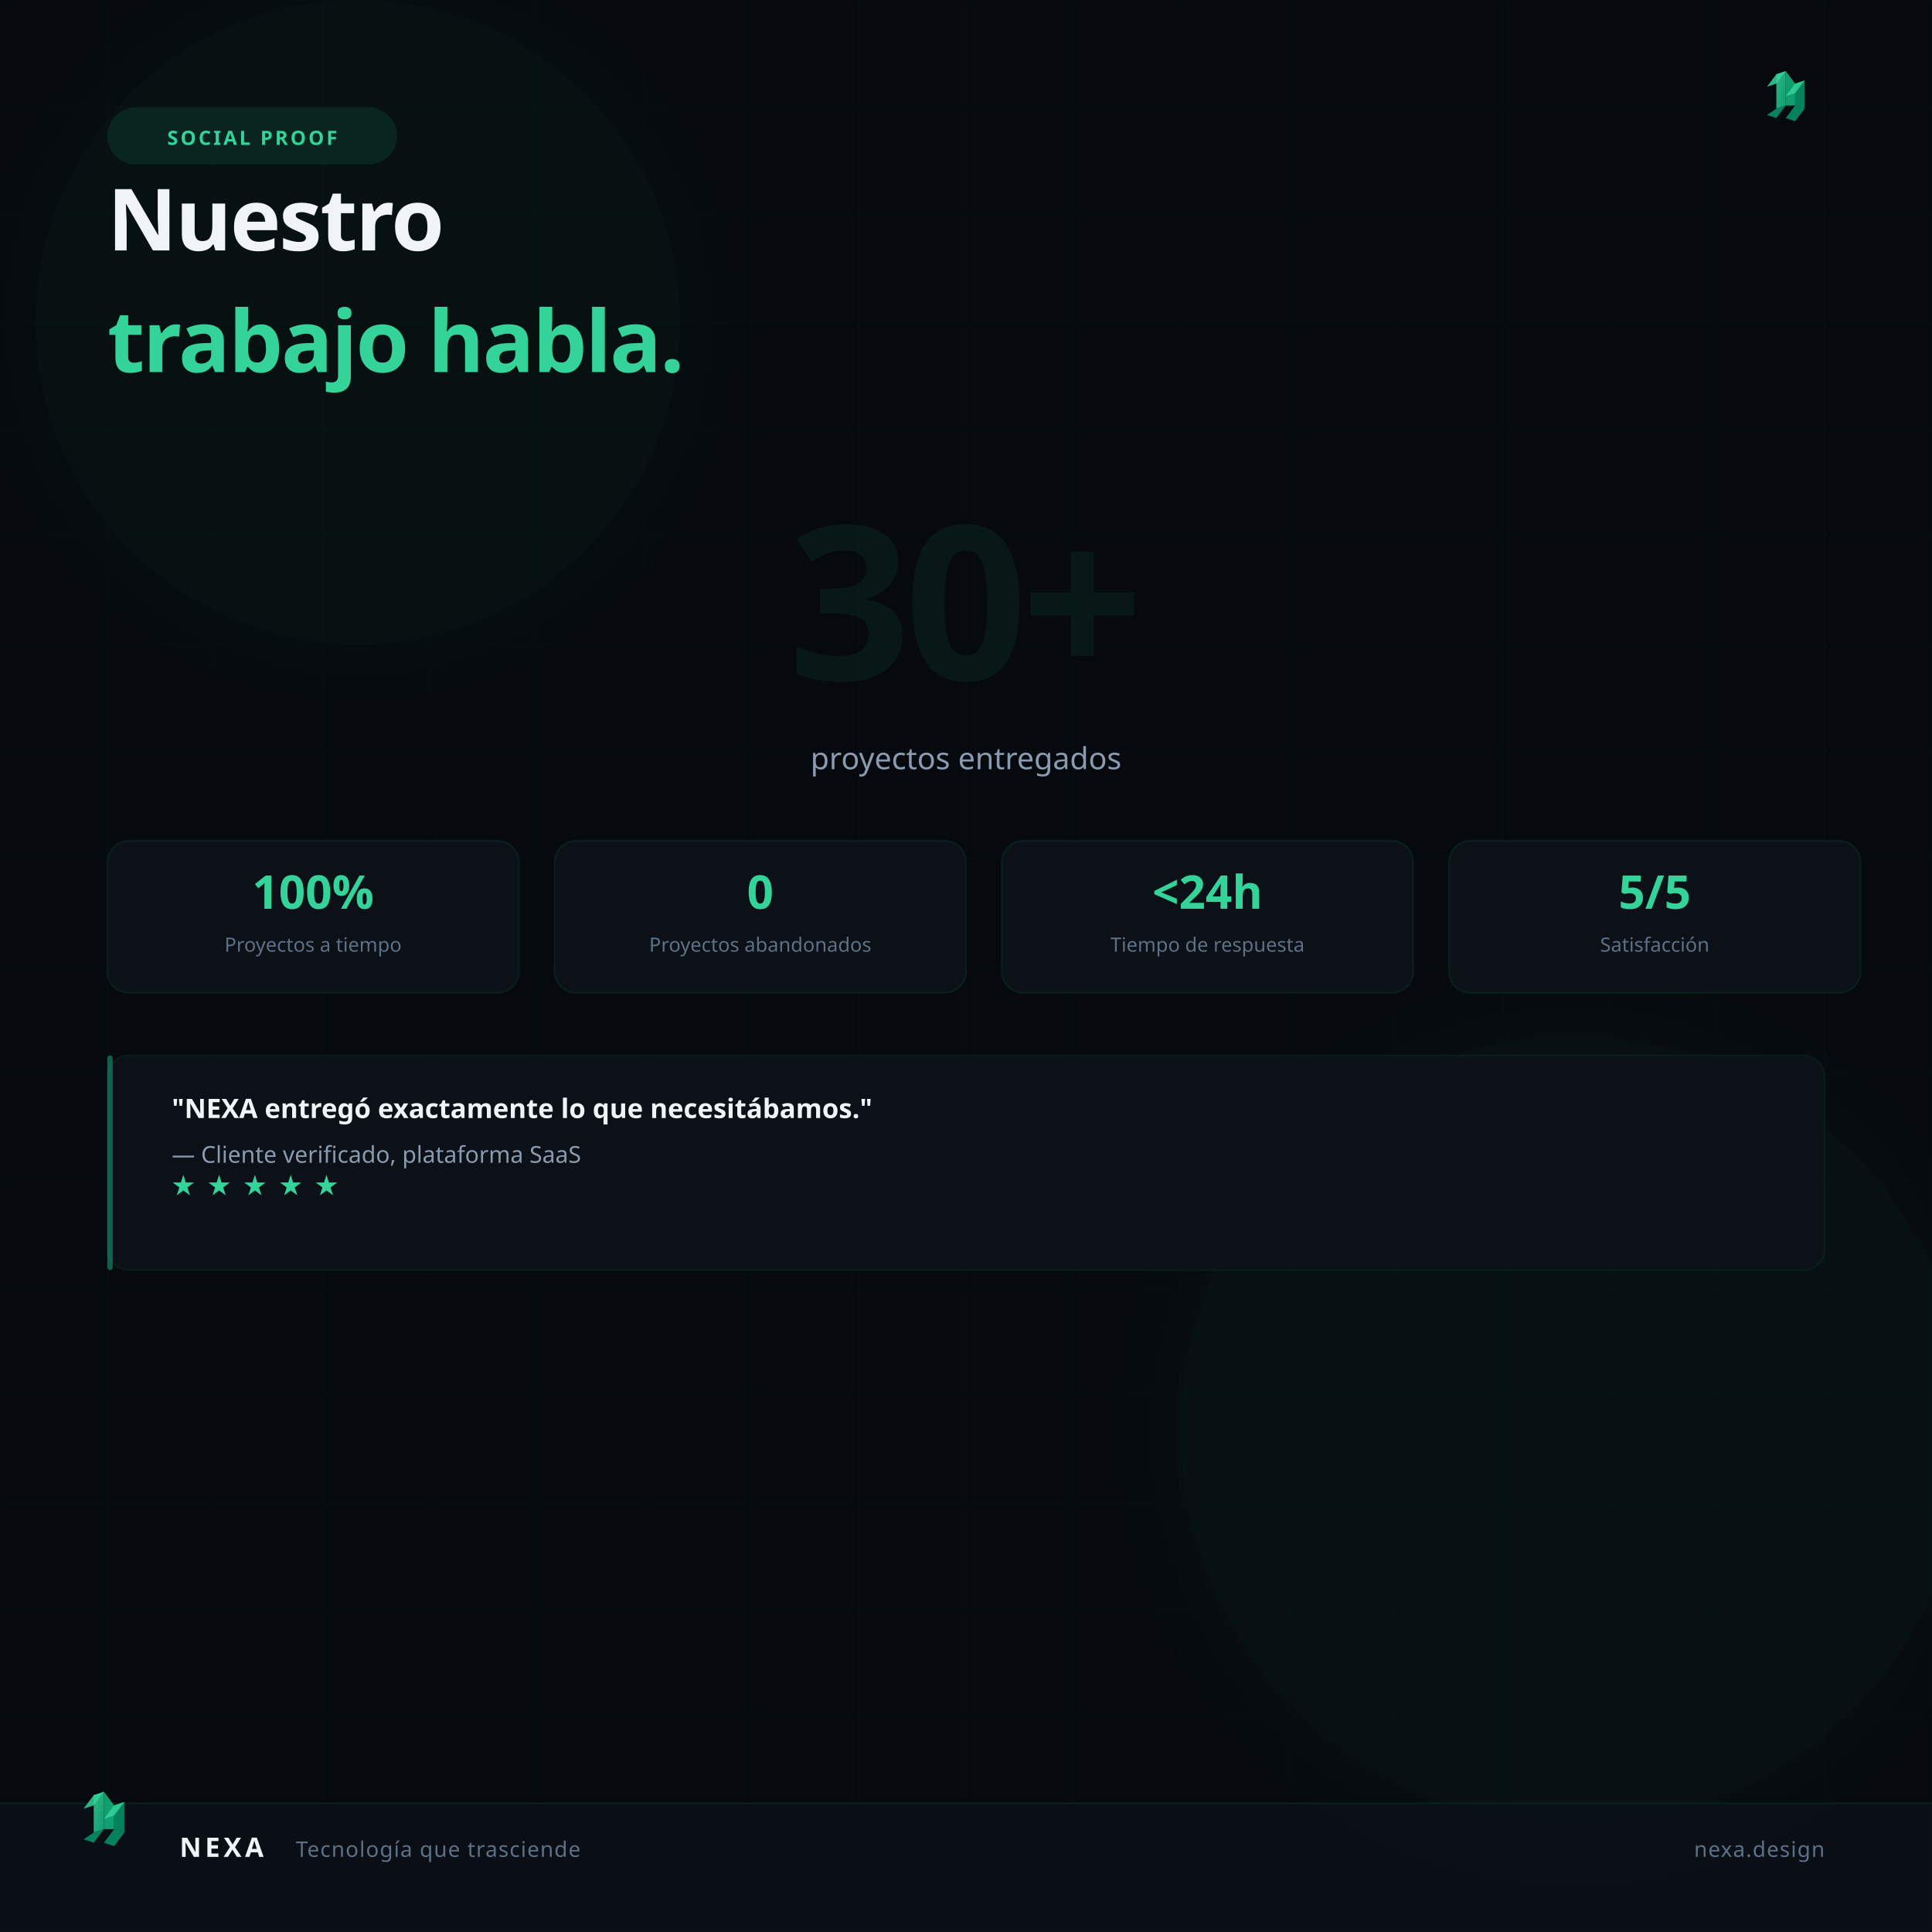
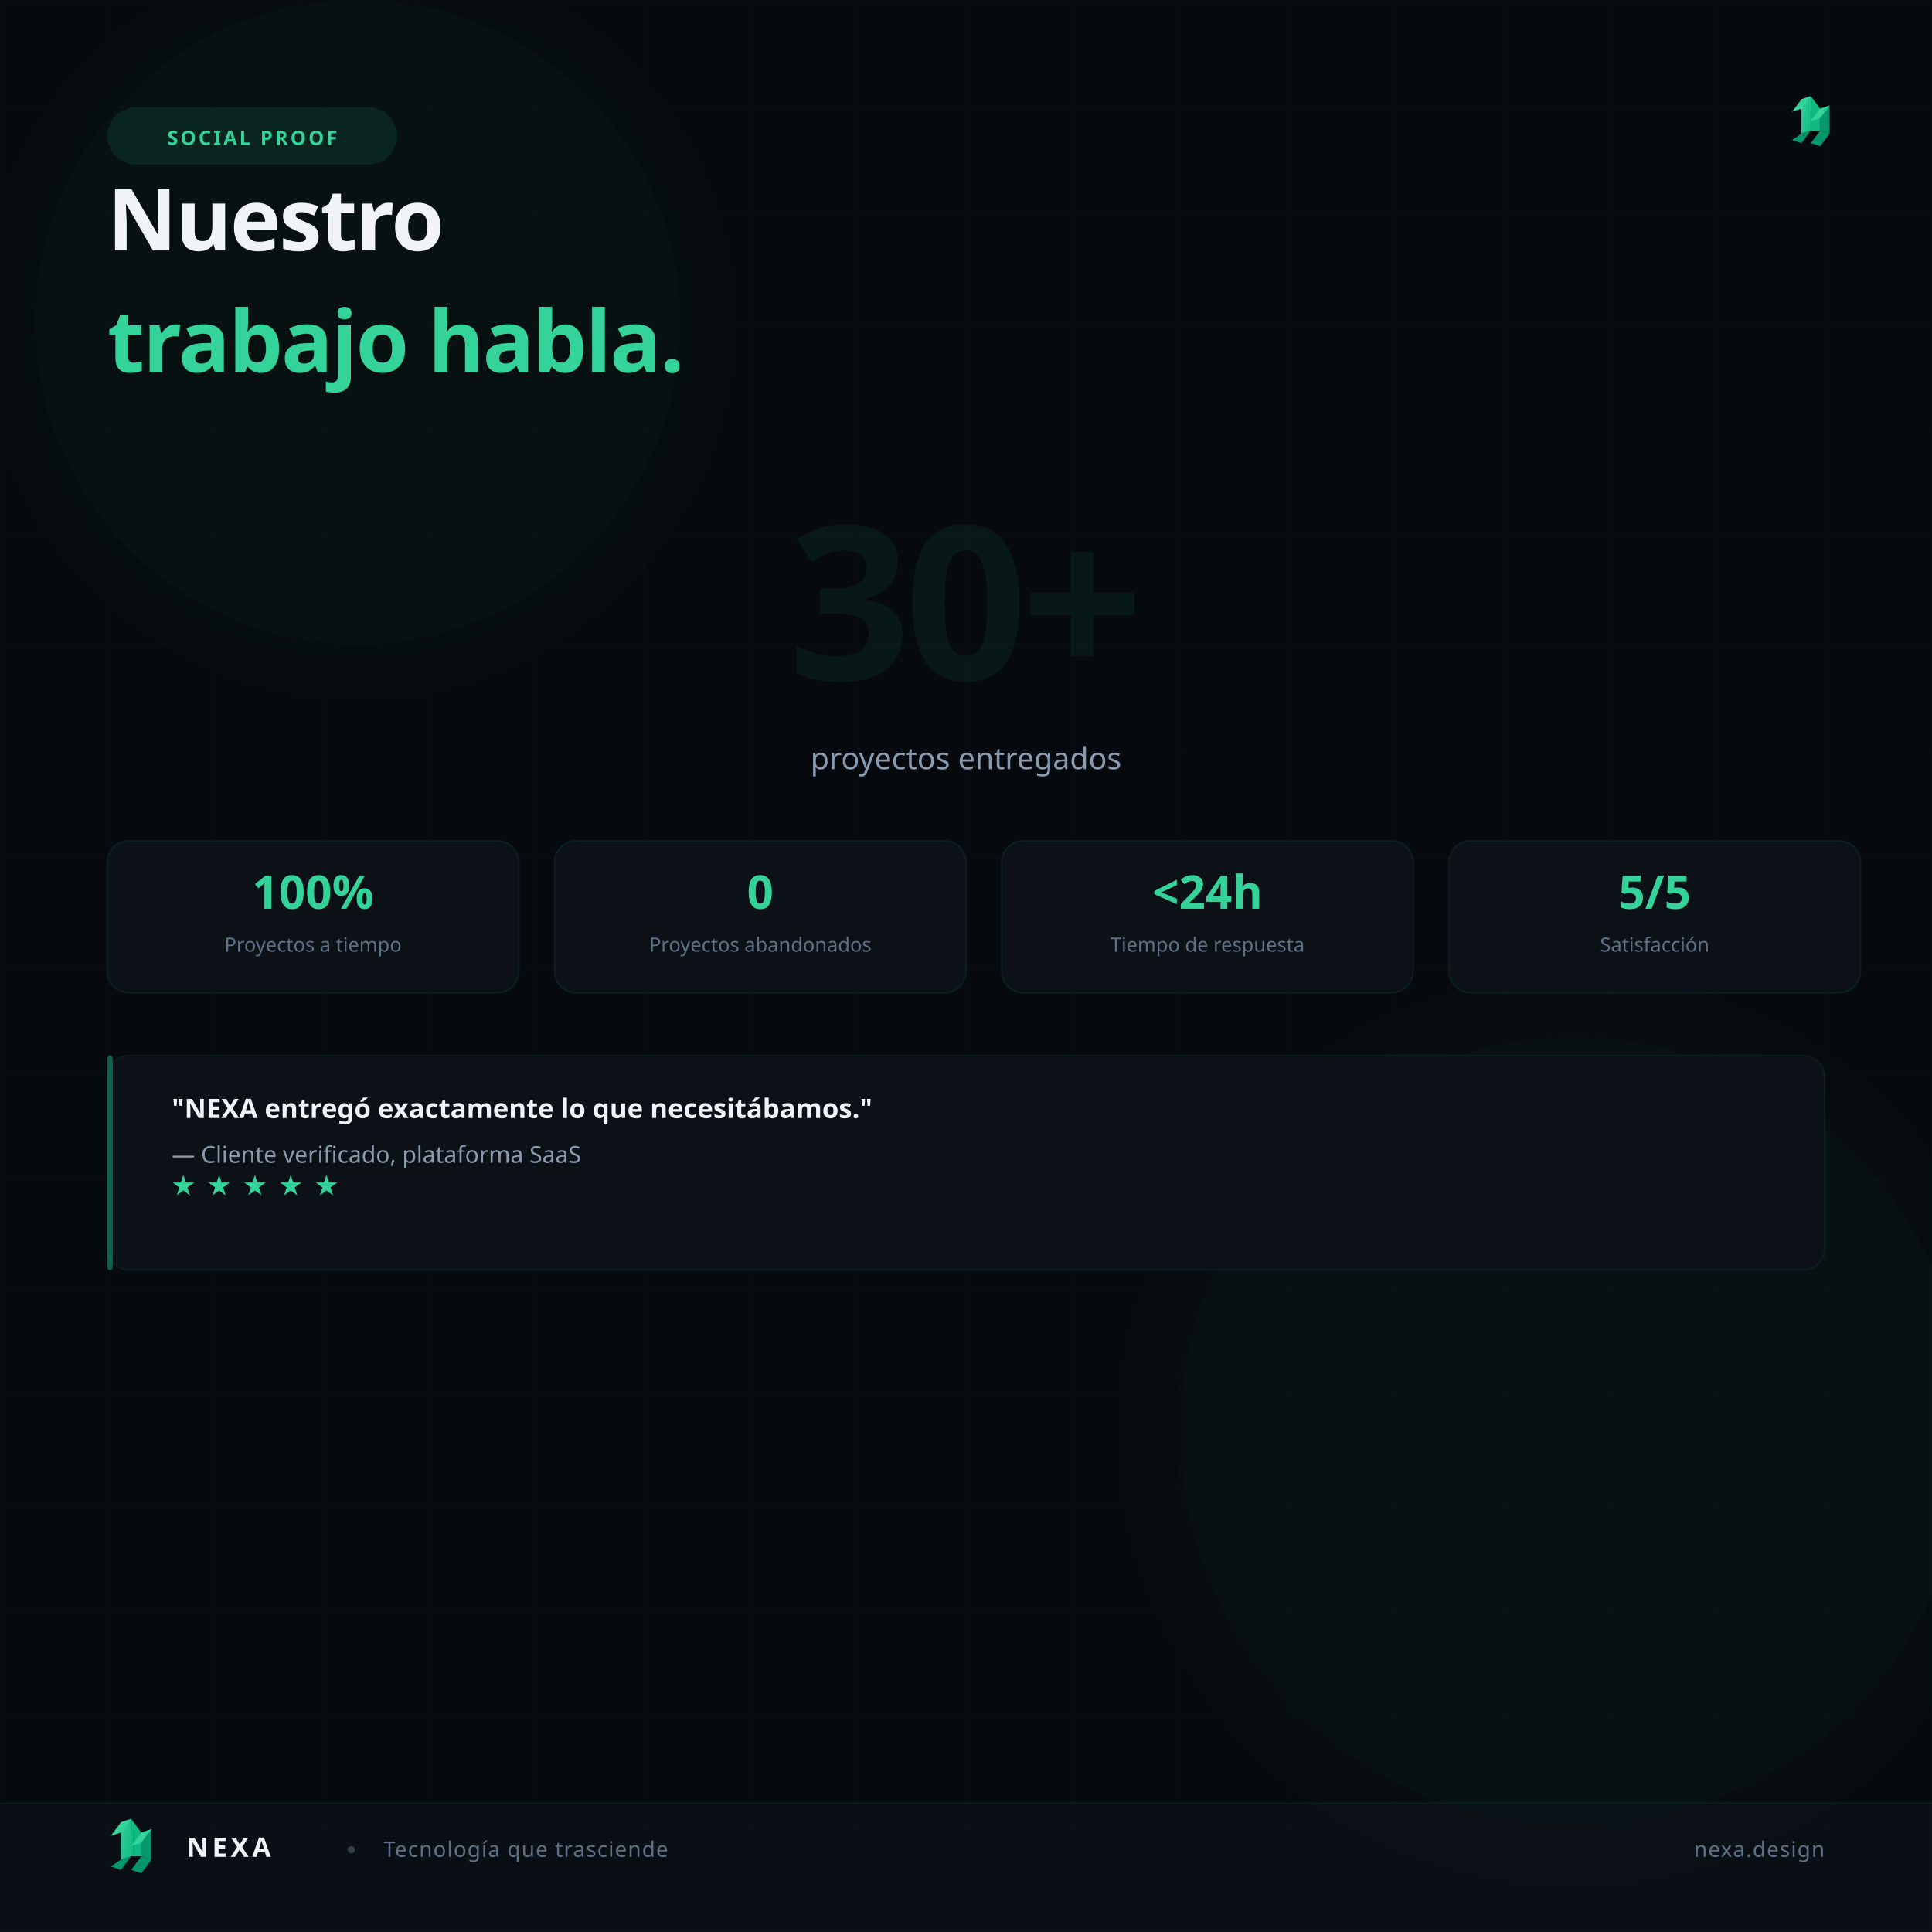
<svg xmlns="http://www.w3.org/2000/svg" width="1080" height="1080" viewBox="0 0 1080 1080">
  <rect width="1080" height="1080" fill="#060A0E" />
  <g opacity="0.02" stroke="#10B981" stroke-width="0.5" fill="none">
    <line x1="0" y1="0" x2="0" y2="1080" />
    <line x1="60" y1="0" x2="60" y2="1080" />
    <line x1="120" y1="0" x2="120" y2="1080" />
    <line x1="180" y1="0" x2="180" y2="1080" />
    <line x1="240" y1="0" x2="240" y2="1080" />
    <line x1="300" y1="0" x2="300" y2="1080" />
    <line x1="360" y1="0" x2="360" y2="1080" />
    <line x1="420" y1="0" x2="420" y2="1080" />
    <line x1="480" y1="0" x2="480" y2="1080" />
    <line x1="540" y1="0" x2="540" y2="1080" />
    <line x1="600" y1="0" x2="600" y2="1080" />
    <line x1="660" y1="0" x2="660" y2="1080" />
    <line x1="720" y1="0" x2="720" y2="1080" />
    <line x1="780" y1="0" x2="780" y2="1080" />
    <line x1="840" y1="0" x2="840" y2="1080" />
    <line x1="900" y1="0" x2="900" y2="1080" />
    <line x1="960" y1="0" x2="960" y2="1080" />
    <line x1="1020" y1="0" x2="1020" y2="1080" />
    <line x1="1080" y1="0" x2="1080" y2="1080" />
    <line x1="0" y1="0" x2="1080" y2="0" />
    <line x1="0" y1="60" x2="1080" y2="60" />
    <line x1="0" y1="120" x2="1080" y2="120" />
    <line x1="0" y1="180" x2="1080" y2="180" />
    <line x1="0" y1="240" x2="1080" y2="240" />
    <line x1="0" y1="300" x2="1080" y2="300" />
    <line x1="0" y1="360" x2="1080" y2="360" />
    <line x1="0" y1="420" x2="1080" y2="420" />
    <line x1="0" y1="480" x2="1080" y2="480" />
    <line x1="0" y1="540" x2="1080" y2="540" />
    <line x1="0" y1="600" x2="1080" y2="600" />
    <line x1="0" y1="660" x2="1080" y2="660" />
    <line x1="0" y1="720" x2="1080" y2="720" />
    <line x1="0" y1="780" x2="1080" y2="780" />
    <line x1="0" y1="840" x2="1080" y2="840" />
    <line x1="0" y1="900" x2="1080" y2="900" />
    <line x1="0" y1="960" x2="1080" y2="960" />
    <line x1="0" y1="1020" x2="1080" y2="1020" />
    <line x1="0" y1="1080" x2="1080" y2="1080" />
  </g>
  <defs>
    <filter id="g">
      <feGaussianBlur stdDeviation="22.5" result="b" />
      <feMerge>
        <feMergeNode in="b" />
        <feMergeNode in="SourceGraphic" />
      </feMerge>
    </filter>
  </defs>
  <circle cx="200" cy="180" r="180" fill="#10B981" opacity="0.04" filter="url(#g)" />
  <defs>
    <filter id="g2">
      <feGaussianBlur stdDeviation="27.5" result="b" />
      <feMerge>
        <feMergeNode in="b" />
        <feMergeNode in="SourceGraphic" />
      </feMerge>
    </filter>
  </defs>
  <circle cx="880" cy="800" r="220" fill="#34D399" opacity="0.03" filter="url(#g2)" />
  <g>
    <rect x="60" y="60" width="162" height="32" rx="16" fill="#10B981" opacity="0.12" />
    <text x="141" y="81" font-family="Syne, sans-serif" font-weight="700" font-size="11" fill="#34D399" text-anchor="middle" letter-spacing="0.12em">SOCIAL PROOF</text>
  </g>
-   <g transform="translate(1000, 52) scale(0.35)">
+   <g transform="translate(1014, 66) scale(0.35)">
    <defs>
-       <linearGradient id="logoGrad" x1="0%" y1="0%" x2="100%" y2="100%">
+       <linearGradient id="grad1" x1="0%" y1="0%" x2="100%" y2="100%">
        <stop offset="0%" stop-color="#34D399" />
        <stop offset="100%" stop-color="#10B981" />
      </linearGradient>
    </defs>
-     <polygon points="-20,-30 -5,-35 -5,20 -20,25" fill="url(#logoGrad)" opacity="0.85" />
-     <polygon points="-20,-30 -5,-35 -20,-15 -35,-10" fill="#34D399" opacity="0.85" />
-     <polygon points="-20,25 -5,20 -20,40 -35,35" fill="#059669" opacity="0.85" />
-     <polygon points="-5,-35 10,-15 10,20 -5,20" fill="#10B981" opacity="0.85" />
-     <polygon points="10,-15 25,-20 25,25 10,20" fill="#059669" opacity="0.85" />
-     <polygon points="10,-15 25,-20 10,0 -5,5" fill="#34D399" opacity="0.85" />
-     <polygon points="10,20 25,25 10,45 -5,40" fill="#059669" opacity="0.85" />
+     <polygon points="-20,-30 -5,-35 -5,20 -20,25" fill="url(#grad1)" />
+     <polygon points="-20,-30 -5,-35 -20,-15 -35,-10" fill="#34D399" />
+     <polygon points="-20,25 -5,20 -20,40 -35,35" fill="#059669" />
+     <polygon points="-5,-35 10,-15 10,20 -5,20" fill="#10B981" />
+     <polygon points="10,-15 25,-20 25,25 10,20" fill="#059669" />
+     <polygon points="10,-15 25,-20 10,0 -5,5" fill="#34D399" />
+     <polygon points="10,20 25,25 10,45 -5,40" fill="#059669" />
  </g>
  <text x="60" y="140" font-family="Syne, sans-serif" font-weight="800" font-size="48" fill="#F0F4F8" letter-spacing="-0.02em">Nuestro</text>
  <text x="60" y="208" font-family="Syne, sans-serif" font-weight="800" font-size="48" fill="#34D399" letter-spacing="-0.02em">trabajo habla.</text>
  <text x="540" y="380" font-family="Syne, sans-serif" font-weight="800" font-size="120" fill="#10B981" opacity="0.08" text-anchor="middle" letter-spacing="-0.03em">30+</text>
  <text x="540" y="430" font-family="DM Sans, sans-serif" font-weight="400" font-size="17" fill="#8A9BB0" text-anchor="middle">proyectos entregados</text>
  <g transform="translate(60, 470)">
    <g transform="translate(0, 0)">
      <rect x="0" y="0" width="230" height="85" rx="12" fill="#0B1117" stroke="#10B981" stroke-opacity="0.1" stroke-width="1" />
      <text x="115" y="38" font-family="Syne, sans-serif" font-weight="800" font-size="26" fill="#34D399" text-anchor="middle">100%</text>
      <text x="115" y="62" font-family="DM Sans, sans-serif" font-weight="400" font-size="11" fill="#5E7085" text-anchor="middle">Proyectos a tiempo</text>
    </g>
    <g transform="translate(250, 0)">
      <rect x="0" y="0" width="230" height="85" rx="12" fill="#0B1117" stroke="#10B981" stroke-opacity="0.1" stroke-width="1" />
      <text x="115" y="38" font-family="Syne, sans-serif" font-weight="800" font-size="26" fill="#34D399" text-anchor="middle">0</text>
      <text x="115" y="62" font-family="DM Sans, sans-serif" font-weight="400" font-size="11" fill="#5E7085" text-anchor="middle">Proyectos abandonados</text>
    </g>
    <g transform="translate(500, 0)">
      <rect x="0" y="0" width="230" height="85" rx="12" fill="#0B1117" stroke="#10B981" stroke-opacity="0.1" stroke-width="1" />
      <text x="115" y="38" font-family="Syne, sans-serif" font-weight="800" font-size="26" fill="#34D399" text-anchor="middle">&lt;24h</text>
      <text x="115" y="62" font-family="DM Sans, sans-serif" font-weight="400" font-size="11" fill="#5E7085" text-anchor="middle">Tiempo de respuesta</text>
    </g>
    <g transform="translate(750, 0)">
      <rect x="0" y="0" width="230" height="85" rx="12" fill="#0B1117" stroke="#10B981" stroke-opacity="0.1" stroke-width="1" />
      <text x="115" y="38" font-family="Syne, sans-serif" font-weight="800" font-size="26" fill="#34D399" text-anchor="middle">5/5</text>
      <text x="115" y="62" font-family="DM Sans, sans-serif" font-weight="400" font-size="11" fill="#5E7085" text-anchor="middle">Satisfacción</text>
    </g>
  </g>
  <g transform="translate(60, 590)">
    <rect x="0" y="0" width="960" height="120" rx="12" fill="#0B1117" stroke="#10B981" stroke-opacity="0.08" stroke-width="1" />
    <rect x="0" y="0" width="3" height="120" rx="1.5" fill="#10B981" opacity="0.5" />
    <text x="36" y="35" font-family="Syne, sans-serif" font-weight="700" font-size="15" fill="#F0F4F8">"NEXA entregó exactamente lo que necesitábamos."</text>
    <text x="36" y="60" font-family="DM Sans, sans-serif" font-weight="400" font-size="13" fill="#8A9BB0">— Cliente verificado, plataforma SaaS</text>
    <g transform="translate(36, 78)">
      <text x="0" y="0" font-size="16" fill="#34D399">★</text>
      <text x="20" y="0" font-size="16" fill="#34D399">★</text>
      <text x="40" y="0" font-size="16" fill="#34D399">★</text>
      <text x="60" y="0" font-size="16" fill="#34D399">★</text>
      <text x="80" y="0" font-size="16" fill="#34D399">★</text>
    </g>
  </g>
  <g>
    <rect x="0" y="1008" width="1080" height="72" fill="#0B1117" opacity="0.85" />
    <line x1="0" y1="1008" x2="1080" y2="1008" stroke="#10B981" stroke-opacity="0.1" stroke-width="1" />
    <g transform="translate(60, 1032)">
-       <g transform="translate(0, -17.1) scale(0.38)">
+       <g transform="translate(15.2, -1.9) scale(0.38)">
        <defs>
-           <linearGradient id="logoGrad" x1="0%" y1="0%" x2="100%" y2="100%">
+           <linearGradient id="grad1" x1="0%" y1="0%" x2="100%" y2="100%">
            <stop offset="0%" stop-color="#34D399" />
            <stop offset="100%" stop-color="#10B981" />
          </linearGradient>
        </defs>
-         <polygon points="-20,-30 -5,-35 -5,20 -20,25" fill="url(#logoGrad)" opacity="0.85" />
-         <polygon points="-20,-30 -5,-35 -20,-15 -35,-10" fill="#34D399" opacity="0.85" />
-         <polygon points="-20,25 -5,20 -20,40 -35,35" fill="#059669" opacity="0.85" />
-         <polygon points="-5,-35 10,-15 10,20 -5,20" fill="#10B981" opacity="0.85" />
-         <polygon points="10,-15 25,-20 25,25 10,20" fill="#059669" opacity="0.85" />
-         <polygon points="10,-15 25,-20 10,0 -5,5" fill="#34D399" opacity="0.85" />
-         <polygon points="10,20 25,25 10,45 -5,40" fill="#059669" opacity="0.85" />
+         <polygon points="-20,-30 -5,-35 -5,20 -20,25" fill="url(#grad1)" />
+         <polygon points="-20,-30 -5,-35 -20,-15 -35,-10" fill="#34D399" />
+         <polygon points="-20,25 -5,20 -20,40 -35,35" fill="#059669" />
+         <polygon points="-5,-35 10,-15 10,20 -5,20" fill="#10B981" />
+         <polygon points="10,-15 25,-20 25,25 10,20" fill="#059669" />
+         <polygon points="10,-15 25,-20 10,0 -5,5" fill="#34D399" />
+         <polygon points="10,20 25,25 10,45 -5,40" fill="#059669" />
      </g>
-       <text x="40.4" y="6" font-family="Syne, sans-serif" font-weight="800" font-size="15" fill="#F0F4F8" letter-spacing="2">NEXA</text>
-       <text x="105.4" y="6" font-family="DM Sans, sans-serif" font-weight="400" font-size="12" fill="#5E7085" letter-spacing="0.5">Tecnología que trasciende</text>
+       <text x="44.4" y="6" font-family="Syne, sans-serif" font-weight="800" font-size="15" fill="#F0F4F8" letter-spacing="2">NEXA</text>
+       <circle cx="136.4" cy="2" r="2" fill="#5E7085" opacity="0.5" />
+       <text x="154.4" y="6" font-family="DM Sans, sans-serif" font-weight="400" font-size="12" fill="#5E7085" letter-spacing="0.5">Tecnología que trasciende</text>
    </g>
    <text x="1020" y="1038" font-family="DM Sans, sans-serif" font-size="12" fill="#5E7085" text-anchor="end" letter-spacing="0.5">nexa.design</text>
  </g>
</svg>
